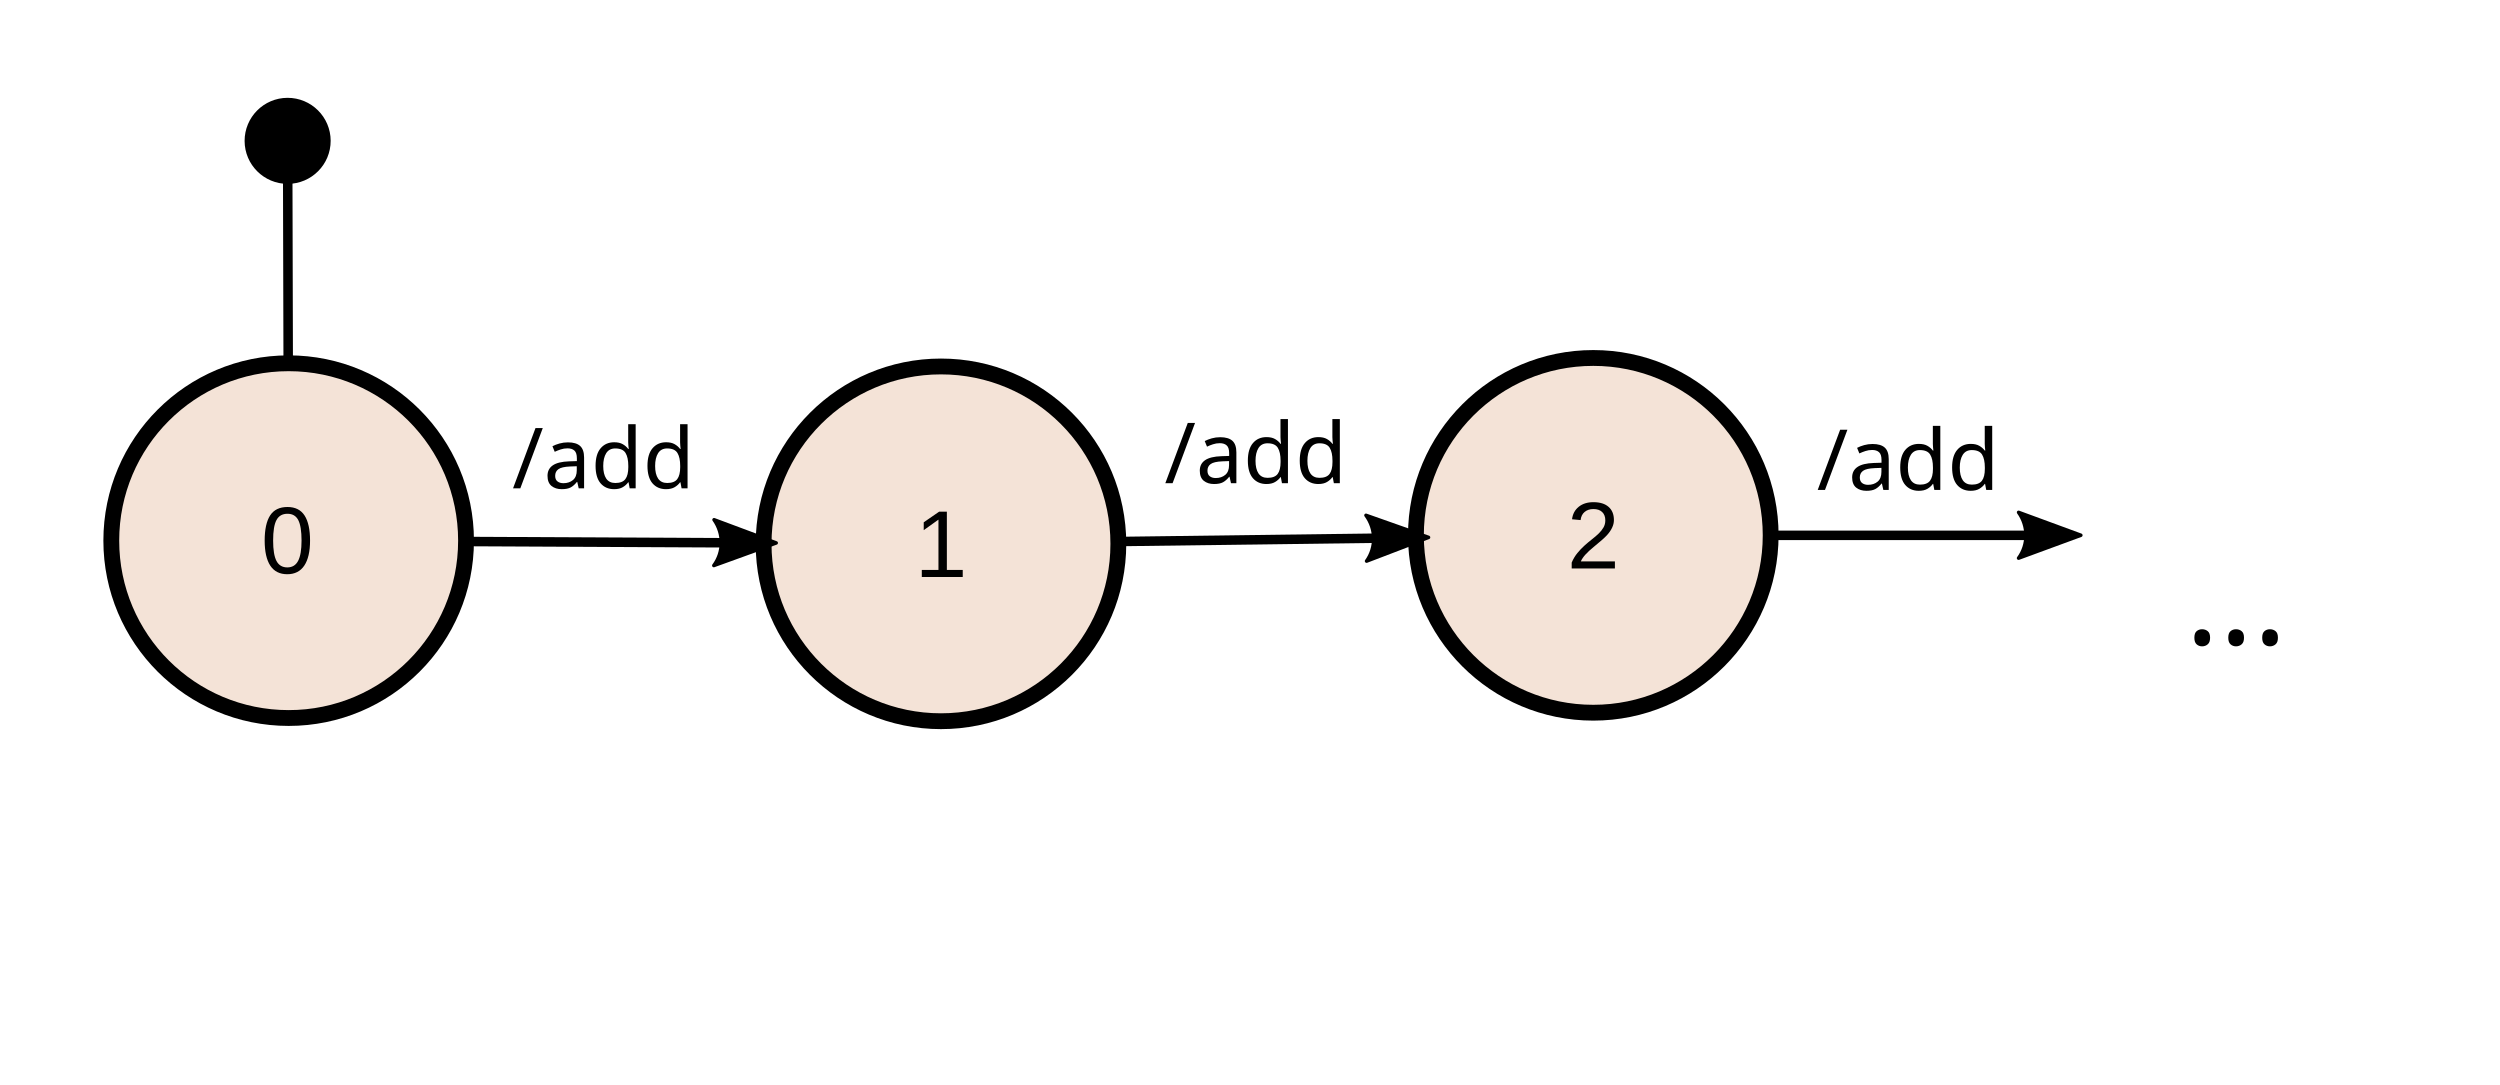
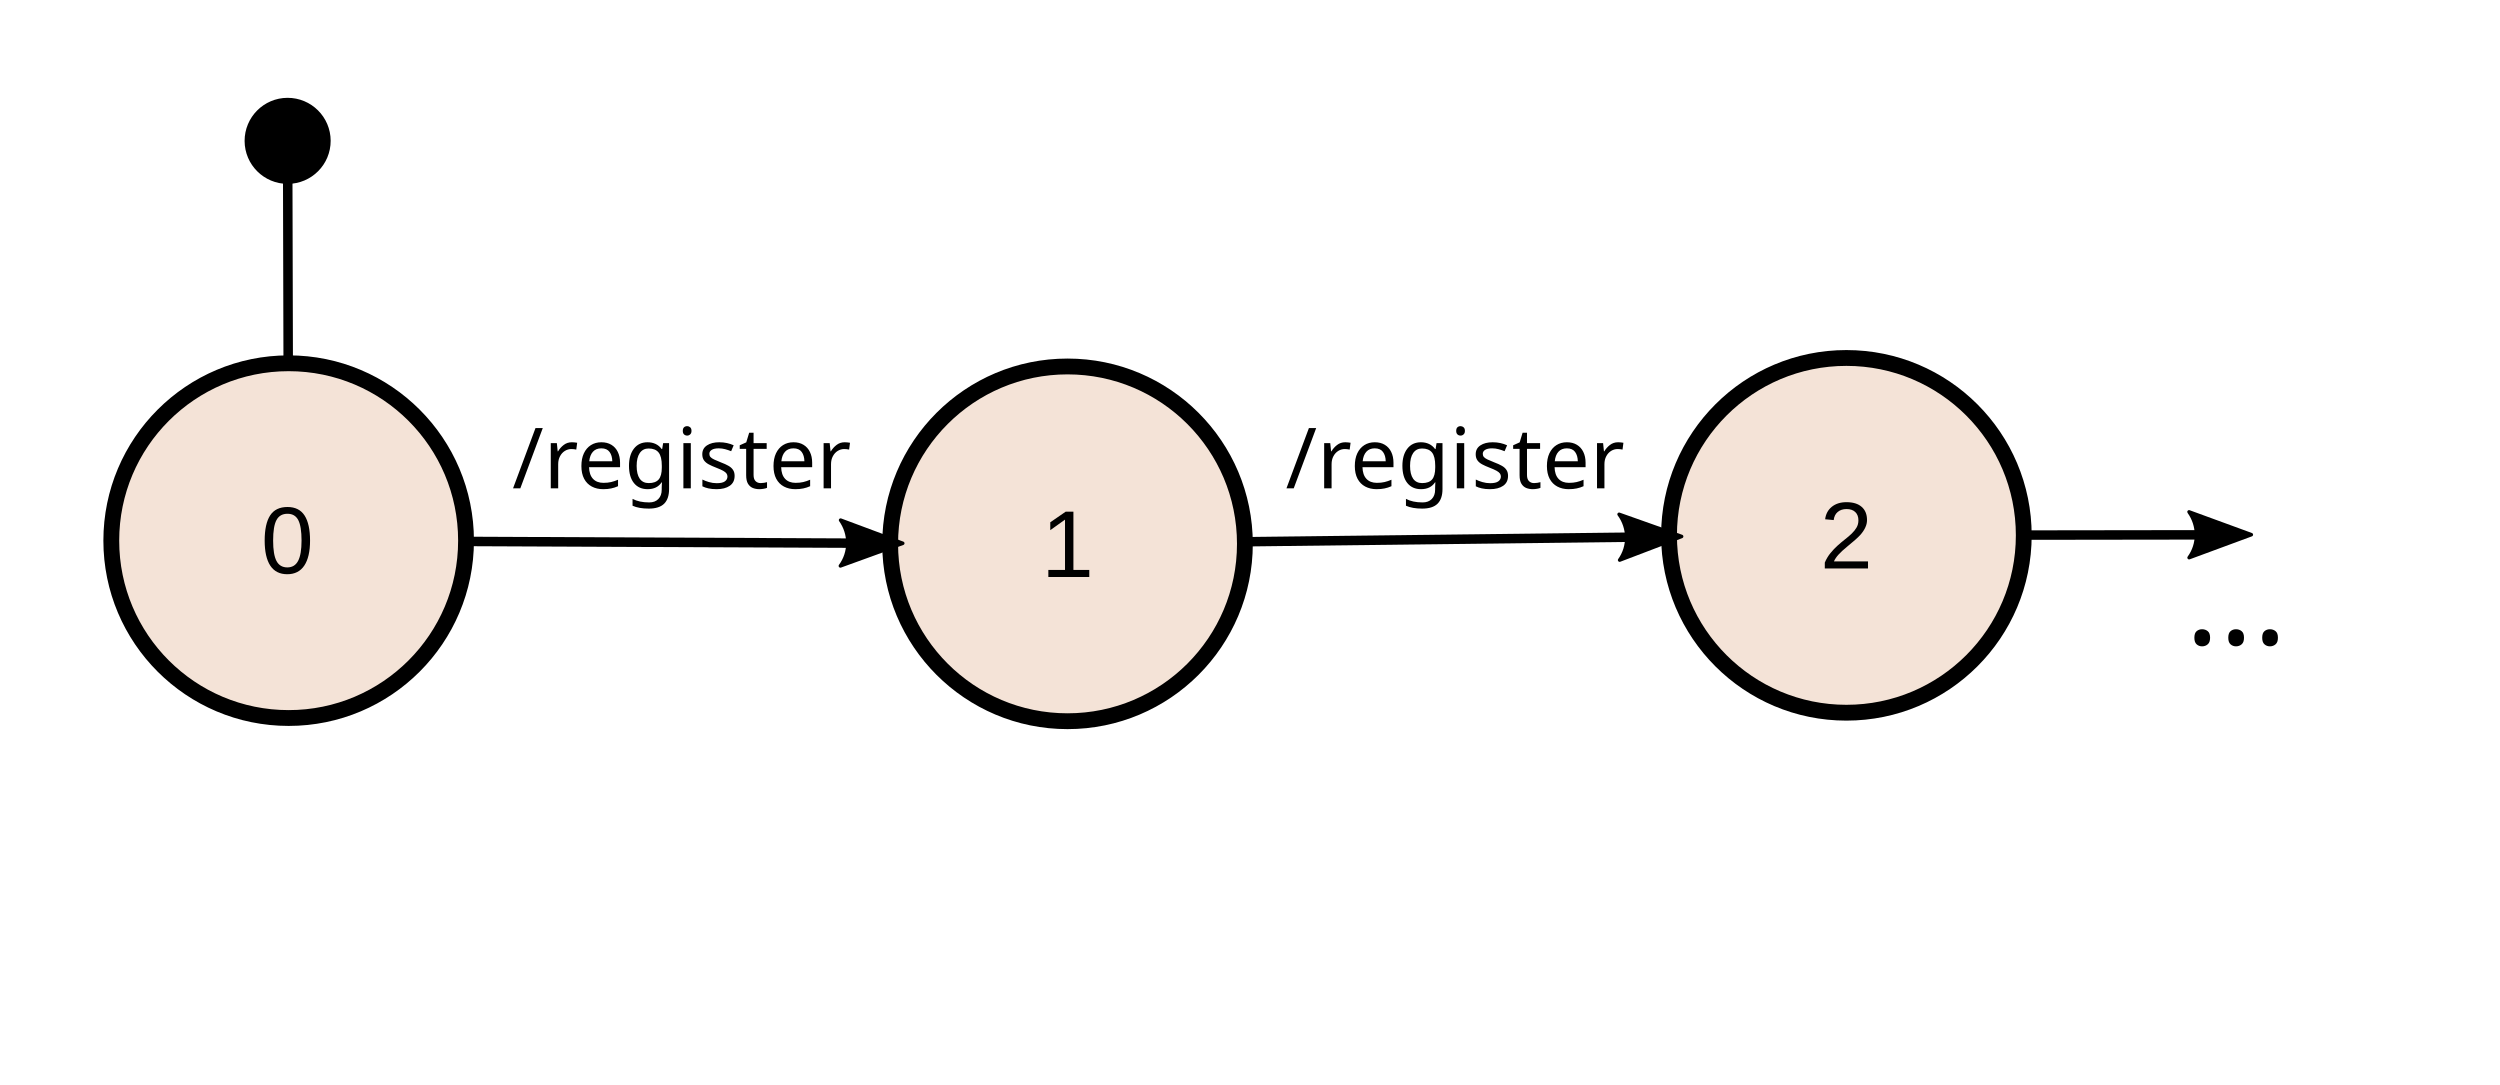
<svg xmlns="http://www.w3.org/2000/svg" width="790.193" height="342.781" id="svg2" version="1.1">
  <defs id="defs4">
    <marker orient="auto" refY="0.0" refX="0.0" id="DotL" style="overflow:visible">
      <path id="path3126" d="M -2.5,-1.0 C -2.5,1.76 -4.74,4.0 -7.5,4.0 C -10.26,4.0 -12.5,1.76 -12.5,-1.0 C -12.5,-3.76 -10.26,-6.0 -7.5,-6.0 C -4.74,-6.0 -2.5,-3.76 -2.5,-1.0 z " style="fill-rule:evenodd;stroke:#000000;stroke-width:1pt;stroke-opacity:1;fill:#000000;fill-opacity:1" transform="scale(0.8) translate(7.4, 1)" />
    </marker>
    <marker style="overflow:visible;" id="marker1237" refX="0.0" refY="0.0" orient="auto">
      <path transform="scale(0.6) rotate(180) translate(0,0)" d="M 8.719,4.034 L -2.207,0.016 L 8.719,-4.002 C 6.973,-1.63 6.983,1.616 8.719,4.034 z " style="fill-rule:evenodd;stroke-width:0.625;stroke-linejoin:round;stroke:#000000;stroke-opacity:1;fill:#000000;fill-opacity:1" id="path1235" />
    </marker>
    <marker orient="auto" refY="0.0" refX="0.0" id="marker13169" style="overflow:visible;">
      <path id="path13167" style="fill-rule:evenodd;stroke-width:0.625;stroke-linejoin:round;stroke:#000000;stroke-opacity:1;fill:#000000;fill-opacity:1" d="M 8.719,4.034 L -2.207,0.016 L 8.719,-4.002 C 6.973,-1.63 6.983,1.616 8.719,4.034 z " transform="scale(0.6) rotate(180) translate(0,0)" />
    </marker>
    <marker orient="auto" refY="0.0" refX="0.0" id="Arrow2Mend" style="overflow:visible;">
      <path id="path4698" style="fill-rule:evenodd;stroke-width:0.625;stroke-linejoin:round;stroke:#000000;stroke-opacity:1;fill:#000000;fill-opacity:1" d="M 8.719,4.034 L -2.207,0.016 L 8.719,-4.002 C 6.973,-1.63 6.983,1.616 8.719,4.034 z " transform="scale(0.6) rotate(180) translate(0,0)" />
    </marker>
    <marker orient="auto" refY="0.0" refX="0.0" id="marker7270" style="overflow:visible;">
      <path id="path7268" style="fill-rule:evenodd;stroke-width:0.625;stroke-linejoin:round;stroke:#000000;stroke-opacity:1;fill:#000000;fill-opacity:1" d="M 8.719,4.034 L -2.207,0.016 L 8.719,-4.002 C 6.973,-1.63 6.983,1.616 8.719,4.034 z " transform="scale(0.6) rotate(180) translate(0,0)" />
    </marker>
    <marker style="overflow:visible;" id="marker7092" refX="0.0" refY="0.0" orient="auto">
      <path transform="scale(0.6) rotate(180) translate(0,0)" d="M 8.719,4.034 L -2.207,0.016 L 8.719,-4.002 C 6.973,-1.63 6.983,1.616 8.719,4.034 z " style="fill-rule:evenodd;stroke-width:0.625;stroke-linejoin:round;stroke:#000000;stroke-opacity:1;fill:#000000;fill-opacity:1" id="path7090" />
    </marker>
    <marker orient="auto" refY="0.0" refX="0.0" id="marker7010" style="overflow:visible;">
      <path id="path7008" style="fill-rule:evenodd;stroke-width:0.625;stroke-linejoin:round;stroke:#000000;stroke-opacity:1;fill:#000000;fill-opacity:1" d="M 8.719,4.034 L -2.207,0.016 L 8.719,-4.002 C 6.973,-1.63 6.983,1.616 8.719,4.034 z " transform="scale(1.1) rotate(180) translate(1,0)" />
    </marker>
    <marker orient="auto" refY="0.0" refX="0.0" id="Arrow1Send" style="overflow:visible;">
      <path id="path4686" d="M 0.0,0.0 L 5.0,-5.0 L -12.5,0.0 L 5.0,5.0 L 0.0,0.0 z " style="fill-rule:evenodd;stroke:#000000;stroke-width:1pt;stroke-opacity:1;fill:#000000;fill-opacity:1" transform="scale(0.2) rotate(180) translate(6,0)" />
    </marker>
    <marker orient="auto" refY="0.0" refX="0.0" id="marker5311" style="overflow:visible;">
      <path id="path4680" d="M 0.0,0.0 L 5.0,-5.0 L -12.5,0.0 L 5.0,5.0 L 0.0,0.0 z " style="fill-rule:evenodd;stroke:#000000;stroke-width:1pt;stroke-opacity:1;fill:#000000;fill-opacity:1" transform="scale(0.4) rotate(180) translate(10,0)" />
    </marker>
    <marker orient="auto" refY="0.0" refX="0.0" id="marker4978" style="overflow:visible;">
      <path id="path4692" style="fill-rule:evenodd;stroke-width:0.625;stroke-linejoin:round;stroke:#000000;stroke-opacity:1;fill:#000000;fill-opacity:1" d="M 8.719,4.034 L -2.207,0.016 L 8.719,-4.002 C 6.973,-1.63 6.983,1.616 8.719,4.034 z " transform="scale(1.1) rotate(180) translate(1,0)" />
    </marker>
    <marker orient="auto" refY="0.0" refX="0.0" id="Arrow1Lend" style="overflow:visible;">
      <path id="path4674" d="M 0.0,0.0 L 5.0,-5.0 L -12.5,0.0 L 5.0,5.0 L 0.0,0.0 z " style="fill-rule:evenodd;stroke:#000000;stroke-width:1pt;stroke-opacity:1;fill:#000000;fill-opacity:1" transform="scale(0.8) rotate(180) translate(12.5,0)" />
    </marker>
    <marker orient="auto" refY="0" refX="0" id="Arrow1Mend" style="overflow:visible">
      <path id="path3777" d="M 0,0 5,-5 -12.5,0 5,5 0,0 z" style="fill-rule:evenodd;stroke:#000000;stroke-width:1pt;marker-start:none" transform="matrix(-0.4,0,0,-0.4,-4,0)" />
    </marker>
    <marker orient="auto" refY="0" refX="0" id="Arrow1Mstart" style="overflow:visible">
      <path id="path3774" d="M 0,0 5,-5 -12.5,0 5,5 0,0 z" style="fill-rule:evenodd;stroke:#000000;stroke-width:1pt;marker-start:none" transform="matrix(0.4,0,0,0.4,4,0)" />
    </marker>
    <marker orient="auto" refY="0" refX="0" id="Arrow1Lstart" style="overflow:visible">
      <path id="path3768" d="M 0,0 5,-5 -12.5,0 5,5 0,0 z" style="fill-rule:evenodd;stroke:#000000;stroke-width:1pt;marker-start:none" transform="matrix(0.8,0,0,0.8,10,0)" />
    </marker>
    <marker orient="auto" refY="0" refX="0" id="Arrow2Lend" style="overflow:visible">
      <path id="path3789" style="font-size:12px;fill-rule:evenodd;stroke-width:0.625;stroke-linejoin:round" d="M 8.719,4.034 -2.207,0.016 8.719,-4.002 c -1.745,2.372 -1.735,5.617 -6e-7,8.035 z" transform="matrix(-1.1,0,0,-1.1,-1.1,0)" />
    </marker>
    <marker style="overflow:visible" id="marker7092-5" refX="0" refY="0" orient="auto">
      <path transform="scale(-0.6)" d="M 8.719,4.034 -2.207,0.016 8.719,-4.002 c -1.745,2.372 -1.735,5.617 -6e-7,8.035 z" style="fill:#000000;fill-opacity:1;fill-rule:evenodd;stroke:#000000;stroke-width:0.625;stroke-linejoin:round;stroke-opacity:1" id="path7090-3" />
    </marker>
    <marker style="overflow:visible" id="marker7092-2" refX="0" refY="0" orient="auto">
      <path transform="scale(-0.6)" d="M 8.719,4.034 -2.207,0.016 8.719,-4.002 c -1.745,2.372 -1.735,5.617 -6e-7,8.035 z" style="fill:#000000;fill-opacity:1;fill-rule:evenodd;stroke:#000000;stroke-width:0.625;stroke-linejoin:round;stroke-opacity:1" id="path7090-9" />
    </marker>
  </defs>
  <g id="layer1" transform="translate(18.21925,-406.9476)" style="display:inline">
-     <path style="fill:none;fill-rule:evenodd;stroke:#000000;stroke-width:3;stroke-linecap:butt;stroke-linejoin:miter;stroke-miterlimit:4;stroke-dasharray:none;stroke-opacity:1;marker-end:url(#DotL)" d="M 72.875,521.77 72.694,451.229" id="path3063" />
+     <path style="display:inline;fill:none;fill-rule:evenodd;stroke:#000000;stroke-width:3;stroke-linecap:butt;stroke-linejoin:miter;stroke-miterlimit:4;stroke-dasharray:none;stroke-opacity:1;marker-end:url(#DotL)" d="M 72.875,521.77 72.694,451.229" id="path3063" />
  </g>
  <g id="layer2" style="display:inline">
    <g id="g14082" transform="translate(60)">
      <text id="text7352" y="610.683" x="612.495" style="font-style:normal;font-weight:normal;font-size:40px;line-height:1.25;font-family:sans-serif;letter-spacing:0px;word-spacing:0px;display:inline;fill:#000000;fill-opacity:1;stroke:none" xml:space="preserve" transform="translate(18.21925,-406.9476)">
        <tspan y="610.683" x="612.495" id="tspan7350">...</tspan>
      </text>
      <circle r="56.063" cy="169.21" cx="649.787" style="display:inline;opacity:0;fill:#f4e3d7;stroke:#000000;stroke-width:5;stroke-linecap:butt;stroke-linejoin:miter;stroke-miterlimit:4;stroke-dasharray:none;stroke-opacity:1" id="path3755-3-6" />
    </g>
    <circle style="display:inline;opacity:1;fill:#f4e3d7;stroke:#000000;stroke-width:5;stroke-linecap:butt;stroke-linejoin:miter;stroke-miterlimit:4;stroke-dasharray:none;stroke-opacity:1" id="path2985" cx="91.239" cy="170.885" r="56.063" />
    <text xml:space="preserve" style="font-style:normal;font-variant:normal;font-weight:normal;font-stretch:normal;line-height:0%;font-family:Arial;-inkscape-font-specification:Arial;text-align:start;letter-spacing:0px;word-spacing:0px;writing-mode:lr-tb;text-anchor:start;opacity:1;fill:#000000;fill-opacity:1;stroke:none" x="82.486" y="181.205" id="text5521">
      <tspan id="tspan5523" x="82.486" y="181.205" style="font-size:30px;line-height:1.25">0</tspan>
    </text>
-     <circle id="path3755" style="display:inline;opacity:1;fill:#f4e3d7;stroke:#000000;stroke-width:5;stroke-linecap:butt;stroke-linejoin:miter;stroke-miterlimit:4;stroke-dasharray:none;stroke-opacity:1" cx="297.421" cy="171.896" r="56.063" />
-     <text xml:space="preserve" style="font-style:normal;font-variant:normal;font-weight:normal;font-stretch:normal;line-height:0%;font-family:Arial;-inkscape-font-specification:Arial;text-align:start;letter-spacing:0px;word-spacing:0px;writing-mode:lr-tb;text-anchor:start;opacity:1;fill:#000000;fill-opacity:1;stroke:none" x="289.079" y="182.369" id="text5525">
-       <tspan x="289.079" y="182.369" style="font-size:30px;line-height:1.25" id="tspan6898">1</tspan>
+     <circle id="path3755" style="display:inline;opacity:1;fill:#f4e3d7;stroke:#000000;stroke-width:5;stroke-linecap:butt;stroke-linejoin:miter;stroke-miterlimit:4;stroke-dasharray:none;stroke-opacity:1" cx="337.421" cy="171.896" r="56.063" />
+     <text xml:space="preserve" style="font-style:normal;font-variant:normal;font-weight:normal;font-stretch:normal;line-height:0%;font-family:Arial;-inkscape-font-specification:Arial;text-align:start;letter-spacing:0px;word-spacing:0px;writing-mode:lr-tb;text-anchor:start;opacity:1;fill:#000000;fill-opacity:1;stroke:none" x="329.079" y="182.369" id="text5525">
+       <tspan x="329.079" y="182.369" style="font-size:30px;line-height:1.25" id="tspan6898">1</tspan>
    </text>
-     <circle id="path3755-3" style="display:inline;opacity:1;fill:#f4e3d7;stroke:#000000;stroke-width:5;stroke-linecap:butt;stroke-linejoin:miter;stroke-miterlimit:4;stroke-dasharray:none;stroke-opacity:1" cx="503.604" cy="169.21" r="56.063" />
-     <text xml:space="preserve" style="font-style:normal;font-variant:normal;font-weight:normal;font-stretch:normal;line-height:0%;font-family:Arial;-inkscape-font-specification:Arial;text-align:start;letter-spacing:0px;word-spacing:0px;writing-mode:lr-tb;text-anchor:start;display:inline;opacity:1;fill:#000000;fill-opacity:1;stroke:none" x="495.262" y="179.683" id="text5525-6">
-       <tspan x="495.262" y="179.683" style="font-size:30px;line-height:1.25" id="tspan6898-7">2</tspan>
+     <circle id="path3755-3" style="display:inline;opacity:1;fill:#f4e3d7;stroke:#000000;stroke-width:5;stroke-linecap:butt;stroke-linejoin:miter;stroke-miterlimit:4;stroke-dasharray:none;stroke-opacity:1" cx="583.604" cy="169.21" r="56.063" />
+     <text xml:space="preserve" style="font-style:normal;font-variant:normal;font-weight:normal;font-stretch:normal;line-height:0%;font-family:Arial;-inkscape-font-specification:Arial;text-align:start;letter-spacing:0px;word-spacing:0px;writing-mode:lr-tb;text-anchor:start;display:inline;opacity:1;fill:#000000;fill-opacity:1;stroke:none" x="575.262" y="179.683" id="text5525-6">
+       <tspan x="575.262" y="179.683" style="font-size:30px;line-height:1.25" id="tspan6898-7">2</tspan>
    </text>
-     <path style="display:inline;fill:none;fill-rule:evenodd;stroke:#000000;stroke-width:3;stroke-linecap:butt;stroke-linejoin:miter;stroke-miterlimit:4;stroke-dasharray:none;stroke-opacity:1;marker-end:url(#marker7092);paint-order:markers stroke fill" d="m 353.48,171.165 94.066,-1.225" id="path6932" />
+     <path style="display:inline;fill:none;fill-rule:evenodd;stroke:#000000;stroke-width:3;stroke-linecap:butt;stroke-linejoin:miter;stroke-miterlimit:4;stroke-dasharray:none;stroke-opacity:1;marker-end:url(#marker7092);paint-order:markers stroke fill" d="m 393.481,171.23 134.062,-1.592" id="path6932" />
    <path style="display:none;fill:none;fill-rule:evenodd;stroke:#000000;stroke-width:4;stroke-linecap:butt;stroke-linejoin:miter;stroke-miterlimit:4;stroke-dasharray:none;stroke-opacity:1;marker-end:url(#marker7092-5)" d="M 526.052,168.116 600,166.352" id="path6932-5" />
-     <path style="display:inline;fill:none;fill-rule:evenodd;stroke:#000000;stroke-width:3;stroke-linecap:butt;stroke-linejoin:miter;stroke-miterlimit:4;stroke-dasharray:none;stroke-opacity:1;marker-end:url(#marker7092-2)" d="m 559.667,169.21 h 94.056" id="path6932-1" />
+     <path style="display:inline;fill:none;fill-rule:evenodd;stroke:#000000;stroke-width:3;stroke-linecap:butt;stroke-linejoin:miter;stroke-miterlimit:4;stroke-dasharray:none;stroke-opacity:1;marker-end:url(#marker7092-2)" d="m 639.667,169.131 67.945,-0.096" id="path6932-1" />
    <path style="fill:none;fill-rule:evenodd;stroke:#000000;stroke-width:1px;stroke-linecap:butt;stroke-linejoin:miter;stroke-opacity:1" d="m 380.513,189.238 v 0" id="path13781" />
    <text xml:space="preserve" style="font-style:normal;font-weight:normal;font-size:40px;line-height:1.25;font-family:sans-serif;letter-spacing:0px;word-spacing:0px;fill:#000000;fill-opacity:1;stroke:none" x="161.9" y="154.352" id="text13785">
-       <tspan id="tspan13783" x="161.9" y="154.352" style="font-size:26.667px">/add</tspan>
+       <tspan id="tspan13783" x="161.9" y="154.352" style="font-size:26.667px">/register</tspan>
    </text>
-     <text xml:space="preserve" style="font-style:normal;font-weight:normal;font-size:40px;line-height:1.25;font-family:sans-serif;letter-spacing:0px;word-spacing:0px;display:inline;fill:#000000;fill-opacity:1;stroke:none" x="368.071" y="152.722" id="text13785-3">
-       <tspan id="tspan13783-6" x="368.071" y="152.722" style="font-size:26.667px">/add</tspan>
+     <path style="fill:none;fill-rule:evenodd;stroke:#000000;stroke-width:3;stroke-linecap:butt;stroke-linejoin:miter;stroke-miterlimit:4;stroke-dasharray:none;stroke-opacity:1;marker-end:url(#marker1237)" d="m 147.3,171.136 134.058,0.599" id="path326" />
+     <text id="text180" y="154.352" x="406.357" style="font-style:normal;font-weight:normal;font-size:40px;line-height:1.25;font-family:sans-serif;letter-spacing:0px;word-spacing:0px;fill:#000000;fill-opacity:1;stroke:none" xml:space="preserve">
+       <tspan style="font-size:26.667px" y="154.352" x="406.357" id="tspan178">/register</tspan>
    </text>
-     <text xml:space="preserve" style="font-style:normal;font-weight:normal;font-size:40px;line-height:1.25;font-family:sans-serif;letter-spacing:0px;word-spacing:0px;display:inline;fill:#000000;fill-opacity:1;stroke:none" x="574.269" y="154.865" id="text13785-7">
-       <tspan id="tspan13783-5" x="574.269" y="154.865" style="font-size:26.667px">/add</tspan>
-     </text>
-     <path style="fill:none;fill-rule:evenodd;stroke:#000000;stroke-width:3;stroke-linecap:butt;stroke-linejoin:miter;stroke-miterlimit:4;stroke-dasharray:none;stroke-opacity:1;marker-end:url(#marker1237)" d="m 147.3,171.16 94.059,0.461" id="path326" />
  </g>
</svg>
